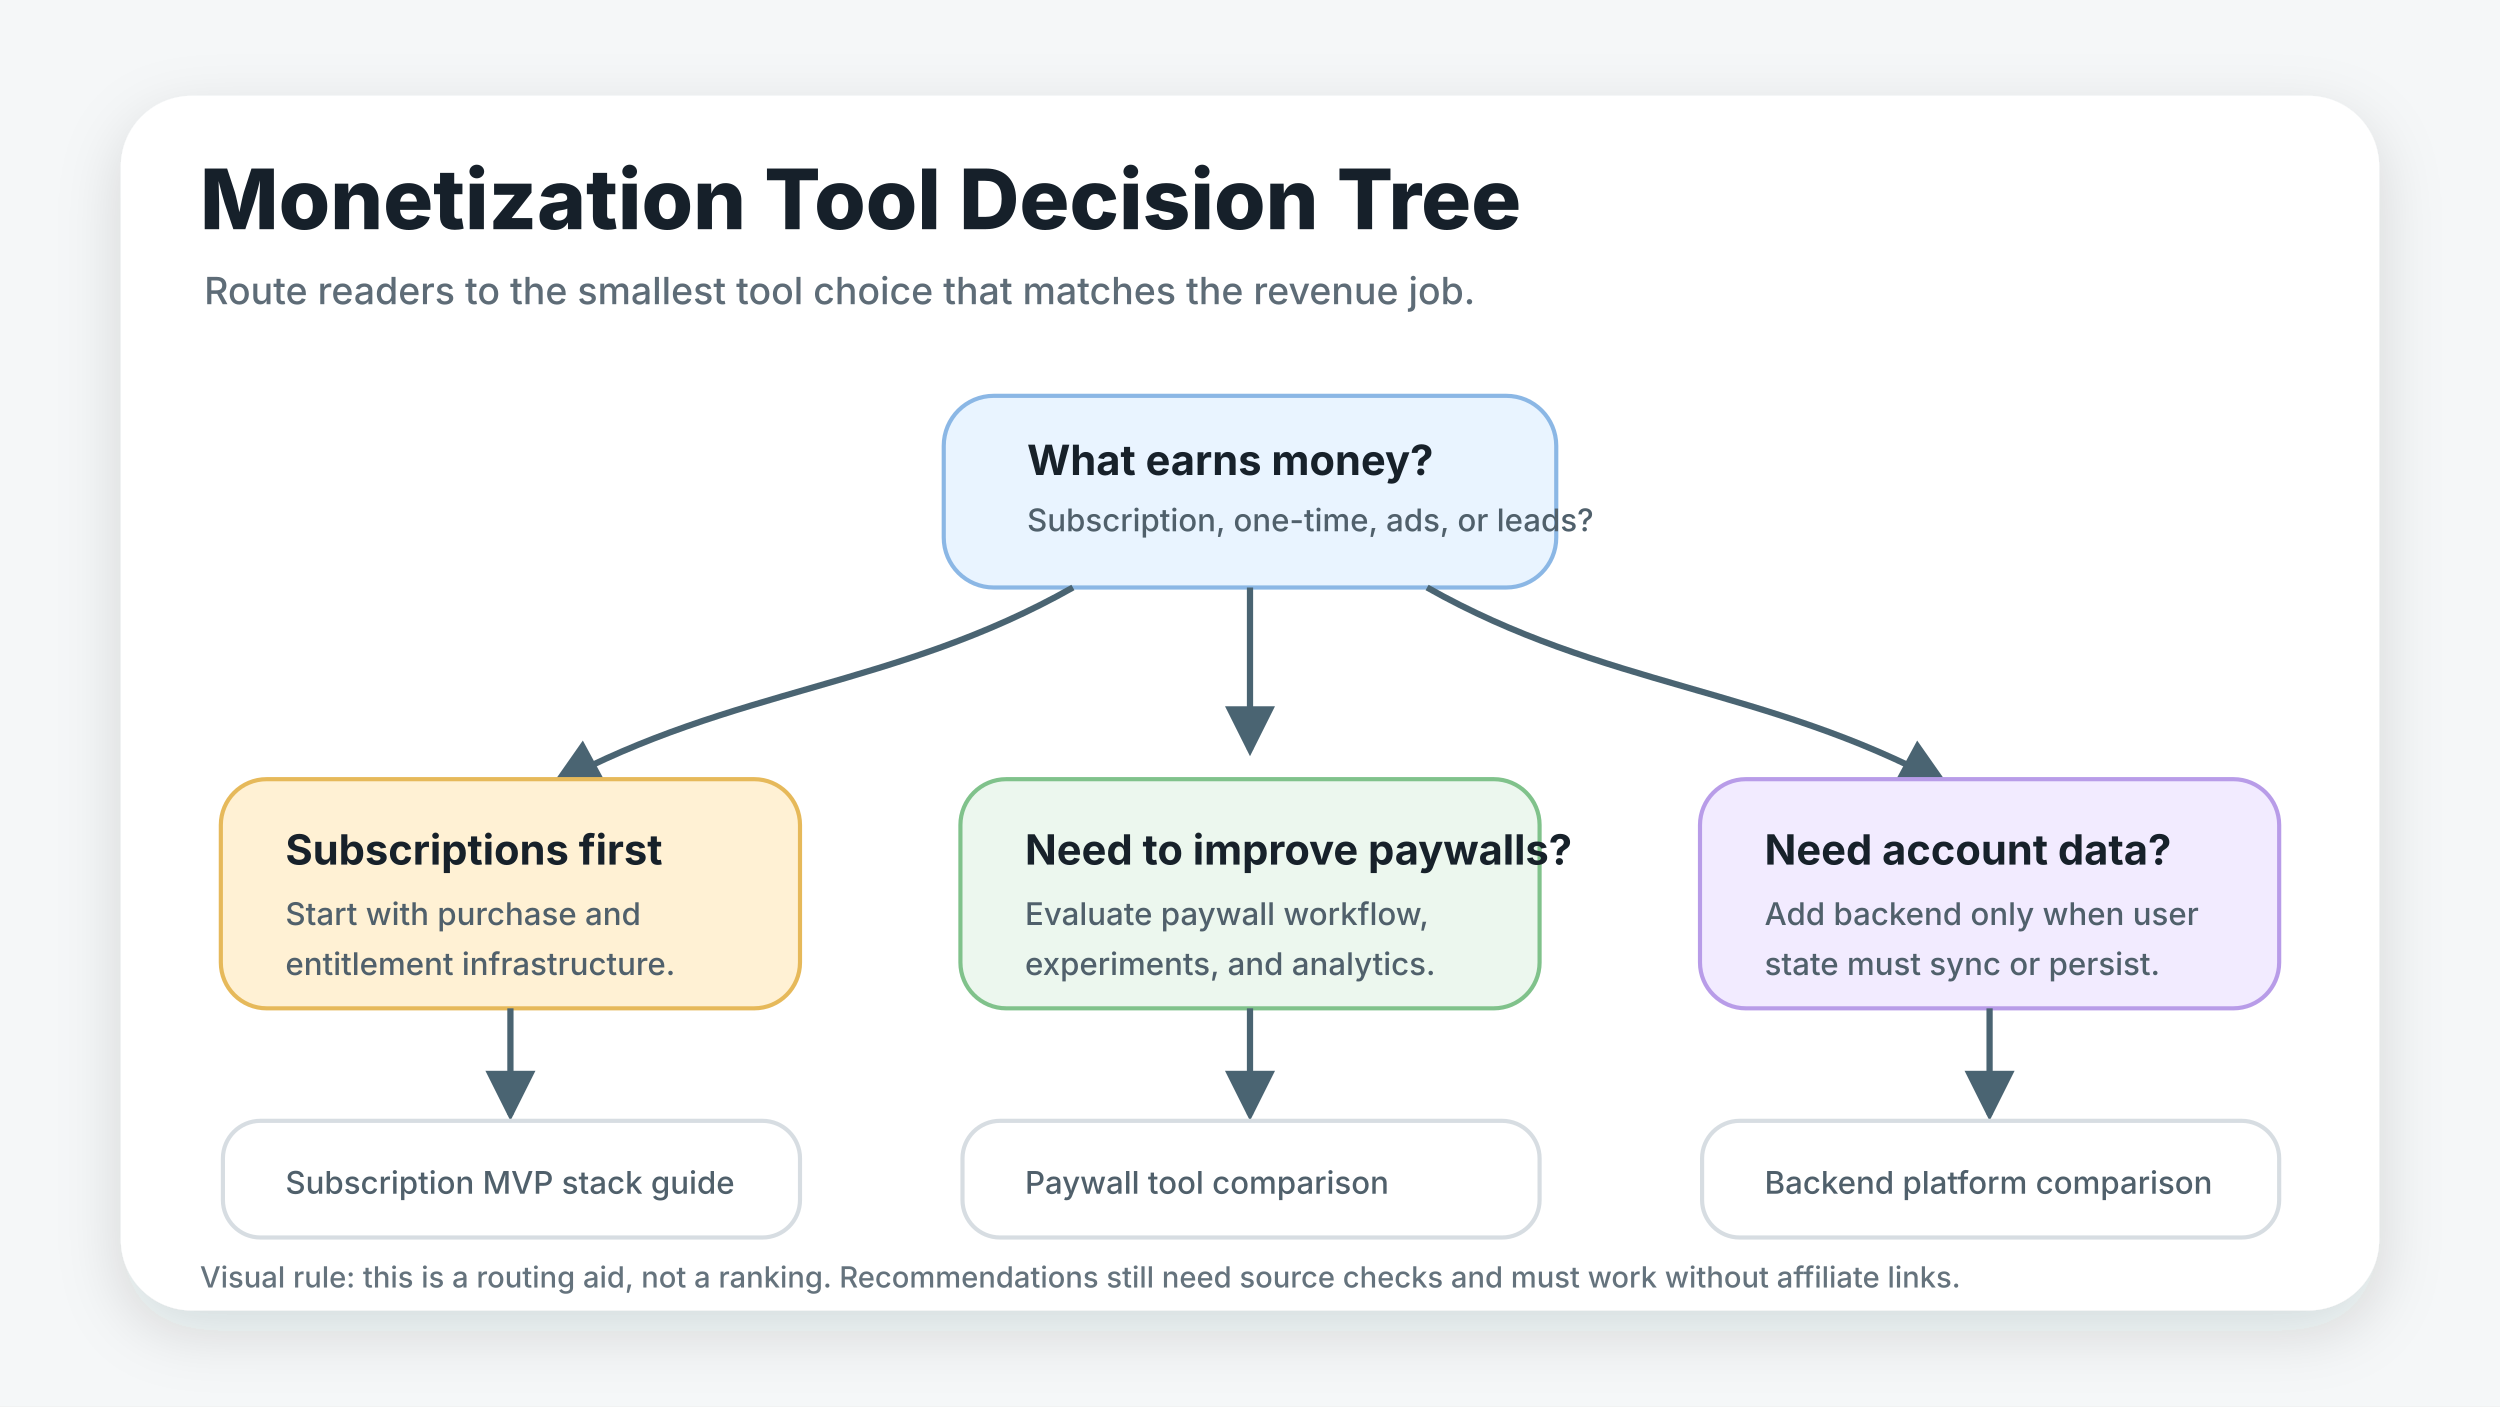
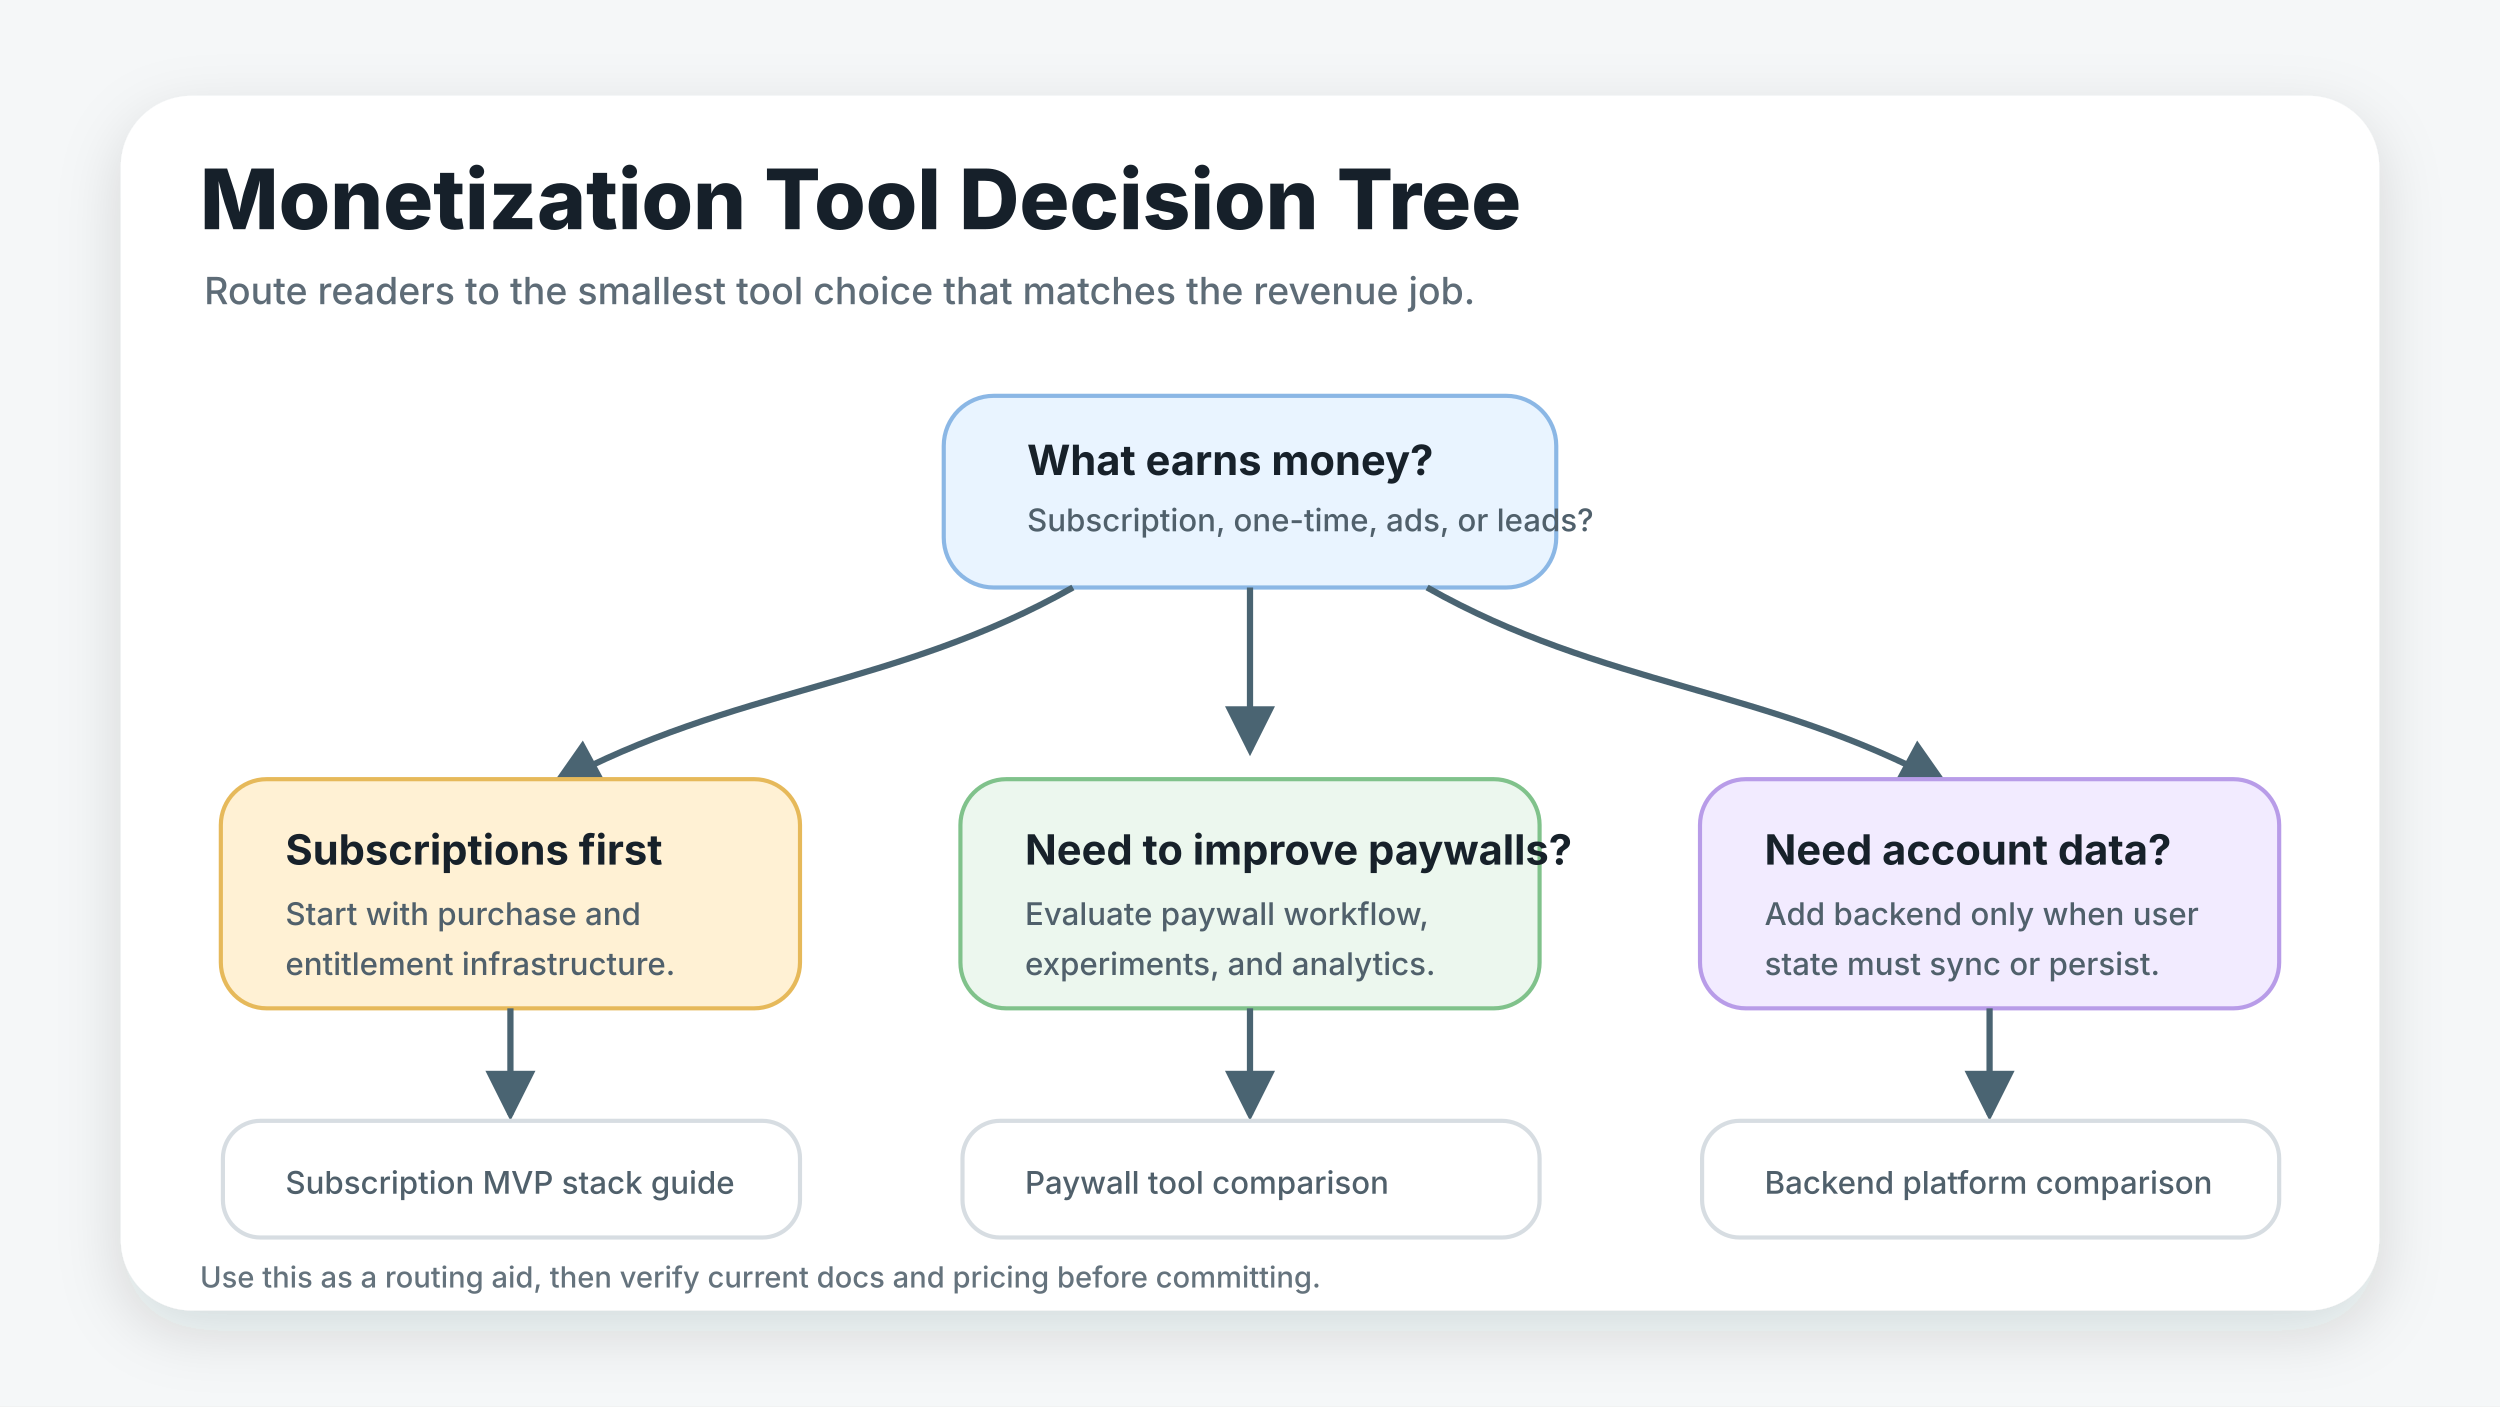
<svg xmlns="http://www.w3.org/2000/svg" width="1200" height="675" viewBox="0 0 1200 675" role="img" aria-labelledby="title desc">
  <defs>
    <filter id="shadow" x="-20%" y="-20%" width="140%" height="140%">
      <feDropShadow dx="0" dy="10" stdDeviation="15" flood-color="#1d2a36" flood-opacity="0.14" />
    </filter>
    <marker id="arrow" markerWidth="12" markerHeight="12" refX="9" refY="6" orient="auto" markerUnits="strokeWidth">
      <path d="M2,2 L10,6 L2,10 Z" fill="#4a6472" />
    </marker>
    <style>
      .title { font: 760 40px Inter, ui-sans-serif, system-ui, -apple-system, BlinkMacSystemFont, "Segoe UI", sans-serif; fill: #16202a; }
      .subtitle { font: 500 18px Inter, ui-sans-serif, system-ui, -apple-system, BlinkMacSystemFont, "Segoe UI", sans-serif; fill: #5e6c77; }
      .nodeTitle { font: 740 20px Inter, ui-sans-serif, system-ui, -apple-system, BlinkMacSystemFont, "Segoe UI", sans-serif; fill: #17212a; }
      .nodeText { font: 520 15px Inter, ui-sans-serif, system-ui, -apple-system, BlinkMacSystemFont, "Segoe UI", sans-serif; fill: #50606b; }
      .small { font: 520 14px Inter, ui-sans-serif, system-ui, -apple-system, BlinkMacSystemFont, "Segoe UI", sans-serif; fill: #65737d; }
      .edge { stroke: #4a6472; stroke-width: 3; fill: none; marker-end: url(#arrow); }
    </style>
  </defs>
  <rect width="1200" height="675" fill="#f5f7f8" />
  <rect x="58" y="46" width="1084" height="583" rx="34" fill="#ffffff" filter="url(#shadow)" />
  <text x="96" y="110" class="title">Monetization Tool Decision Tree</text>
  <text x="98" y="146" class="subtitle">Route readers to the smallest tool choice that matches the revenue job.</text>
  <rect x="453" y="190" width="294" height="92" rx="24" fill="#e9f4ff" stroke="#8bb7e5" stroke-width="2" />
  <text x="493" y="228" class="nodeTitle">What earns money?</text>
  <text x="493" y="255" class="nodeText">Subscription, one-time, ads, or leads?</text>
  <path d="M515 282 C430 330,352 330,267 376" class="edge" />
  <path d="M600 282 V360" class="edge" />
  <path d="M685 282 C770 330,848 330,933 376" class="edge" />
  <rect x="106" y="374" width="278" height="110" rx="22" fill="#fff1d4" stroke="#e6b95a" stroke-width="2" />
  <text x="137" y="415" class="nodeTitle">Subscriptions first</text>
  <text x="137" y="444" class="nodeText">Start with purchase and</text>
  <text x="137" y="468" class="nodeText">entitlement infrastructure.</text>
  <rect x="461" y="374" width="278" height="110" rx="22" fill="#ecf7ee" stroke="#80c28b" stroke-width="2" />
  <text x="492" y="415" class="nodeTitle">Need to improve paywalls?</text>
  <text x="492" y="444" class="nodeText">Evaluate paywall workflow,</text>
  <text x="492" y="468" class="nodeText">experiments, and analytics.</text>
  <rect x="816" y="374" width="278" height="110" rx="22" fill="#f2ebff" stroke="#b89ce8" stroke-width="2" />
  <text x="847" y="415" class="nodeTitle">Need account data?</text>
  <text x="847" y="444" class="nodeText">Add backend only when user</text>
  <text x="847" y="468" class="nodeText">state must sync or persist.</text>
  <path d="M245 484 V535" class="edge" />
  <path d="M600 484 V535" class="edge" />
  <path d="M955 484 V535" class="edge" />
  <rect x="107" y="538" width="277" height="56" rx="18" fill="#ffffff" stroke="#d7dde2" stroke-width="2" />
  <text x="137" y="573" class="nodeText">Subscription MVP stack guide</text>
  <rect x="462" y="538" width="277" height="56" rx="18" fill="#ffffff" stroke="#d7dde2" stroke-width="2" />
  <text x="492" y="573" class="nodeText">Paywall tool comparison</text>
  <rect x="817" y="538" width="277" height="56" rx="18" fill="#ffffff" stroke="#d7dde2" stroke-width="2" />
  <text x="847" y="573" class="nodeText">Backend platform comparison</text>
-   <text x="96" y="618" class="small">Visual rule: this is a routing aid, not a ranking. Recommendations still need source checks and must work without affiliate links.</text>
+   <text x="96" y="618" class="small">Use this as a routing aid, then verify current docs and pricing before committing.</text>
</svg>
